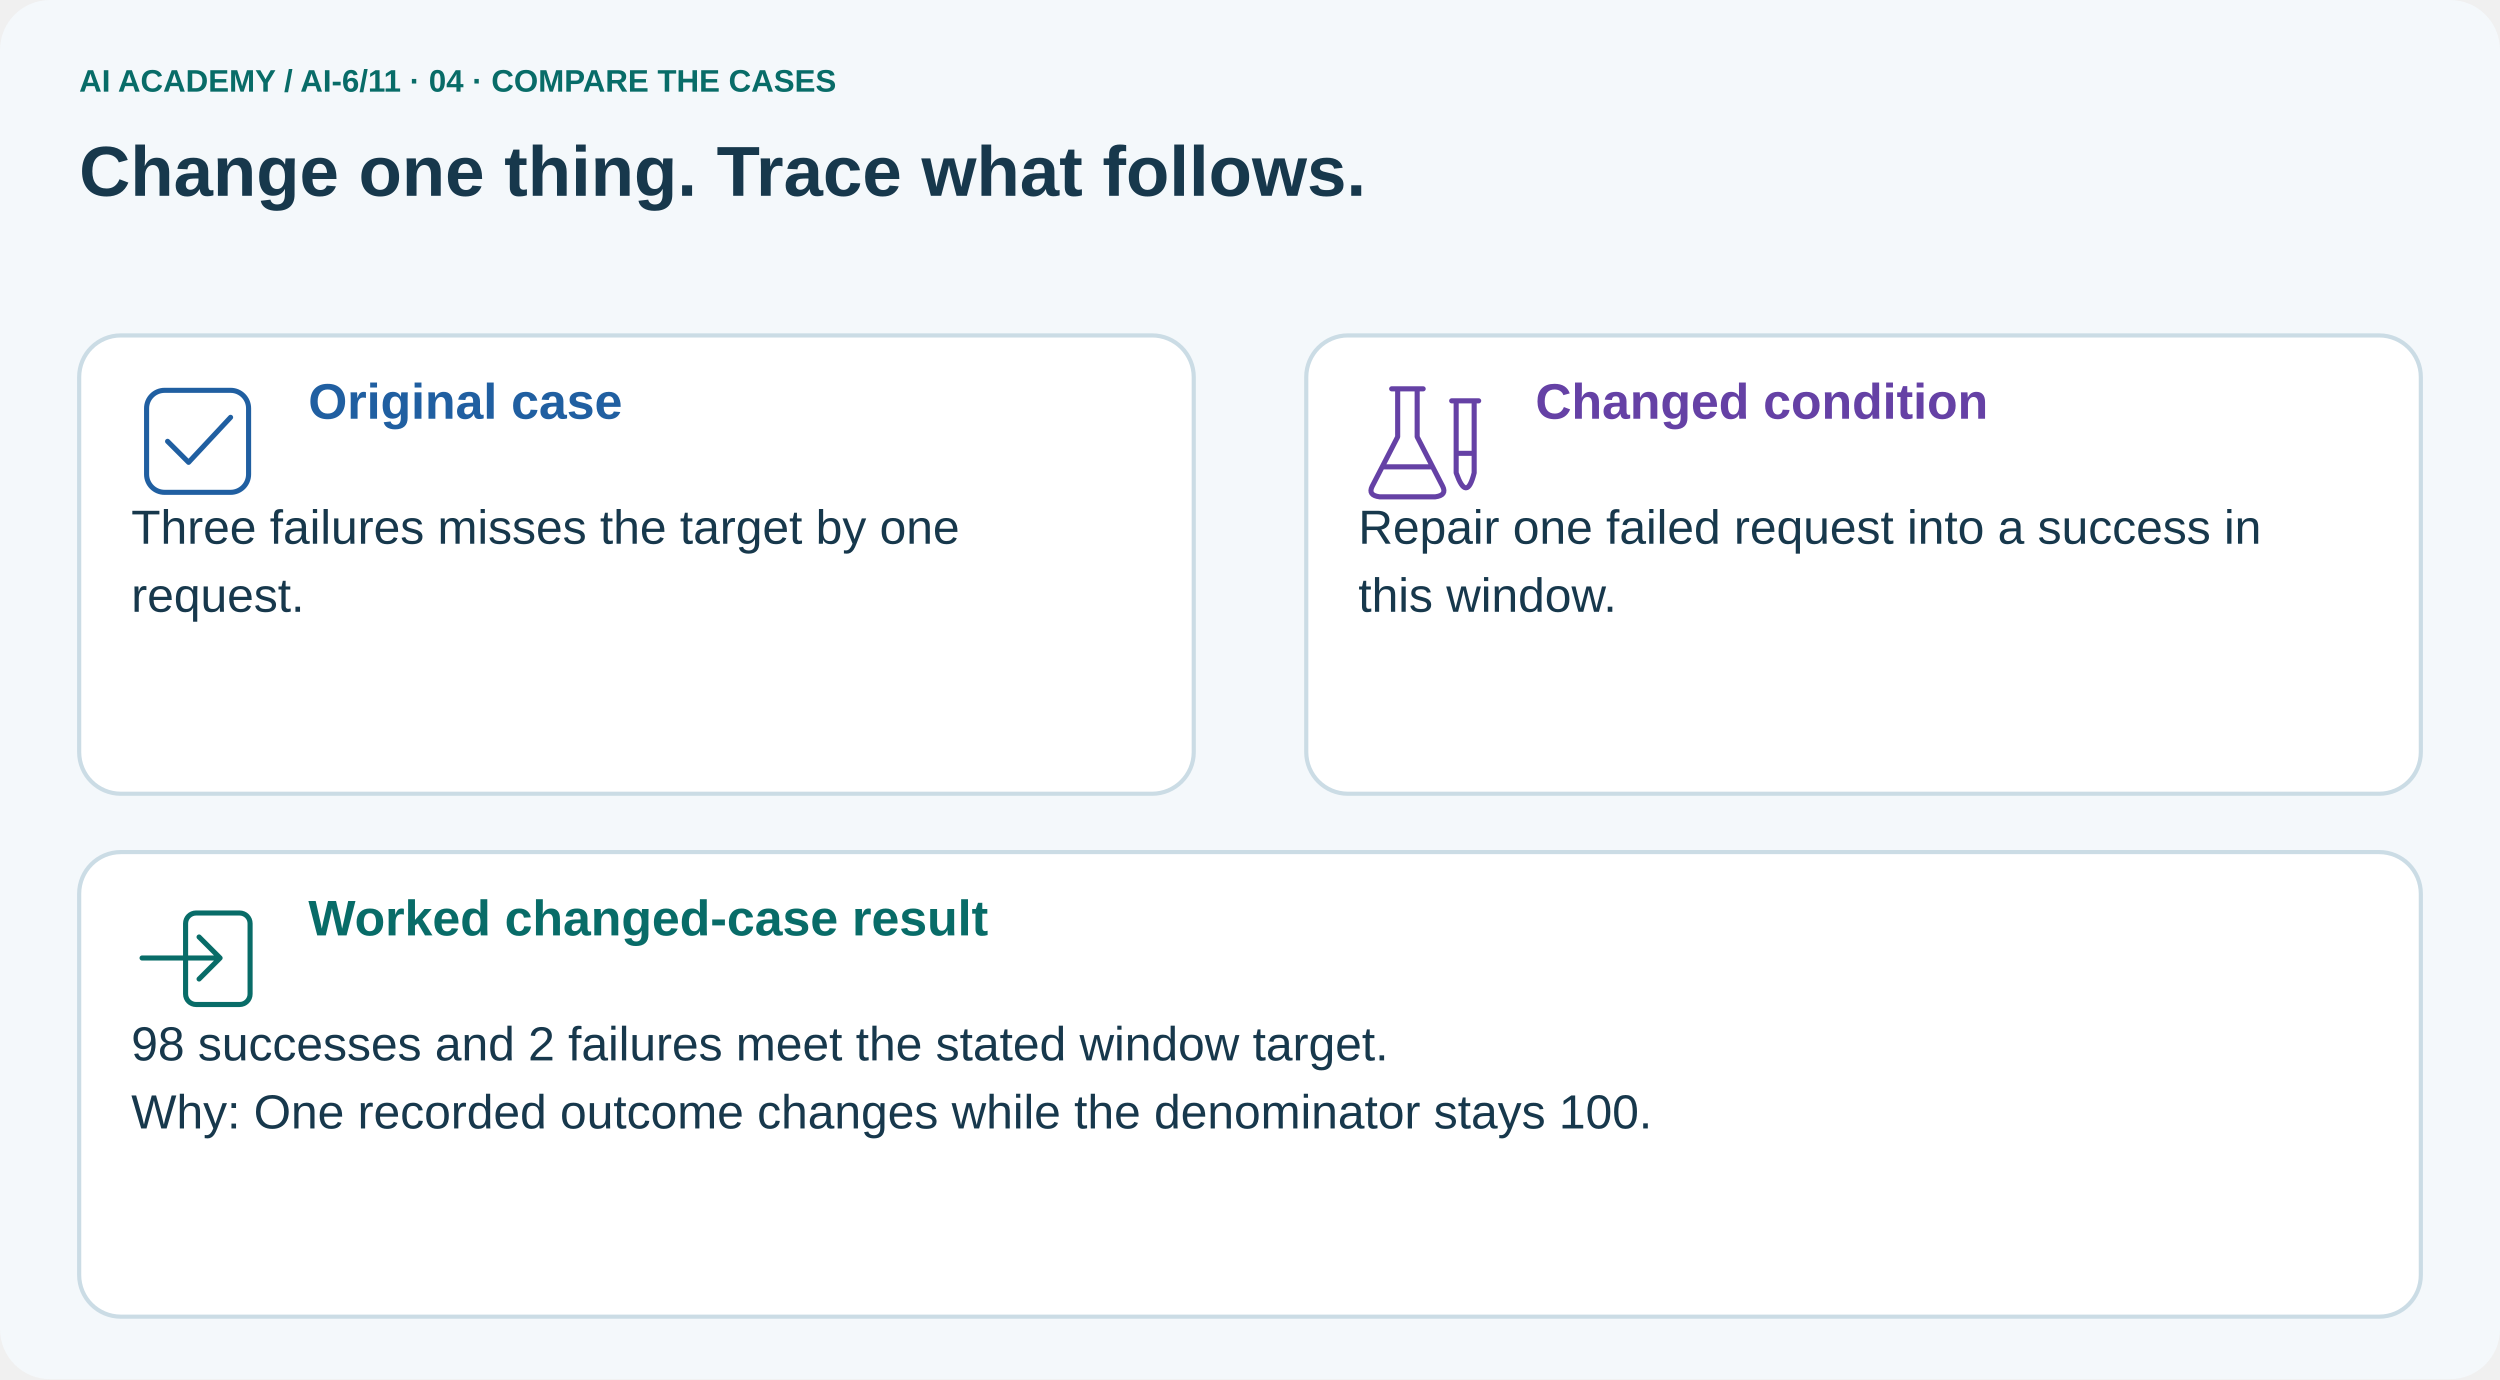
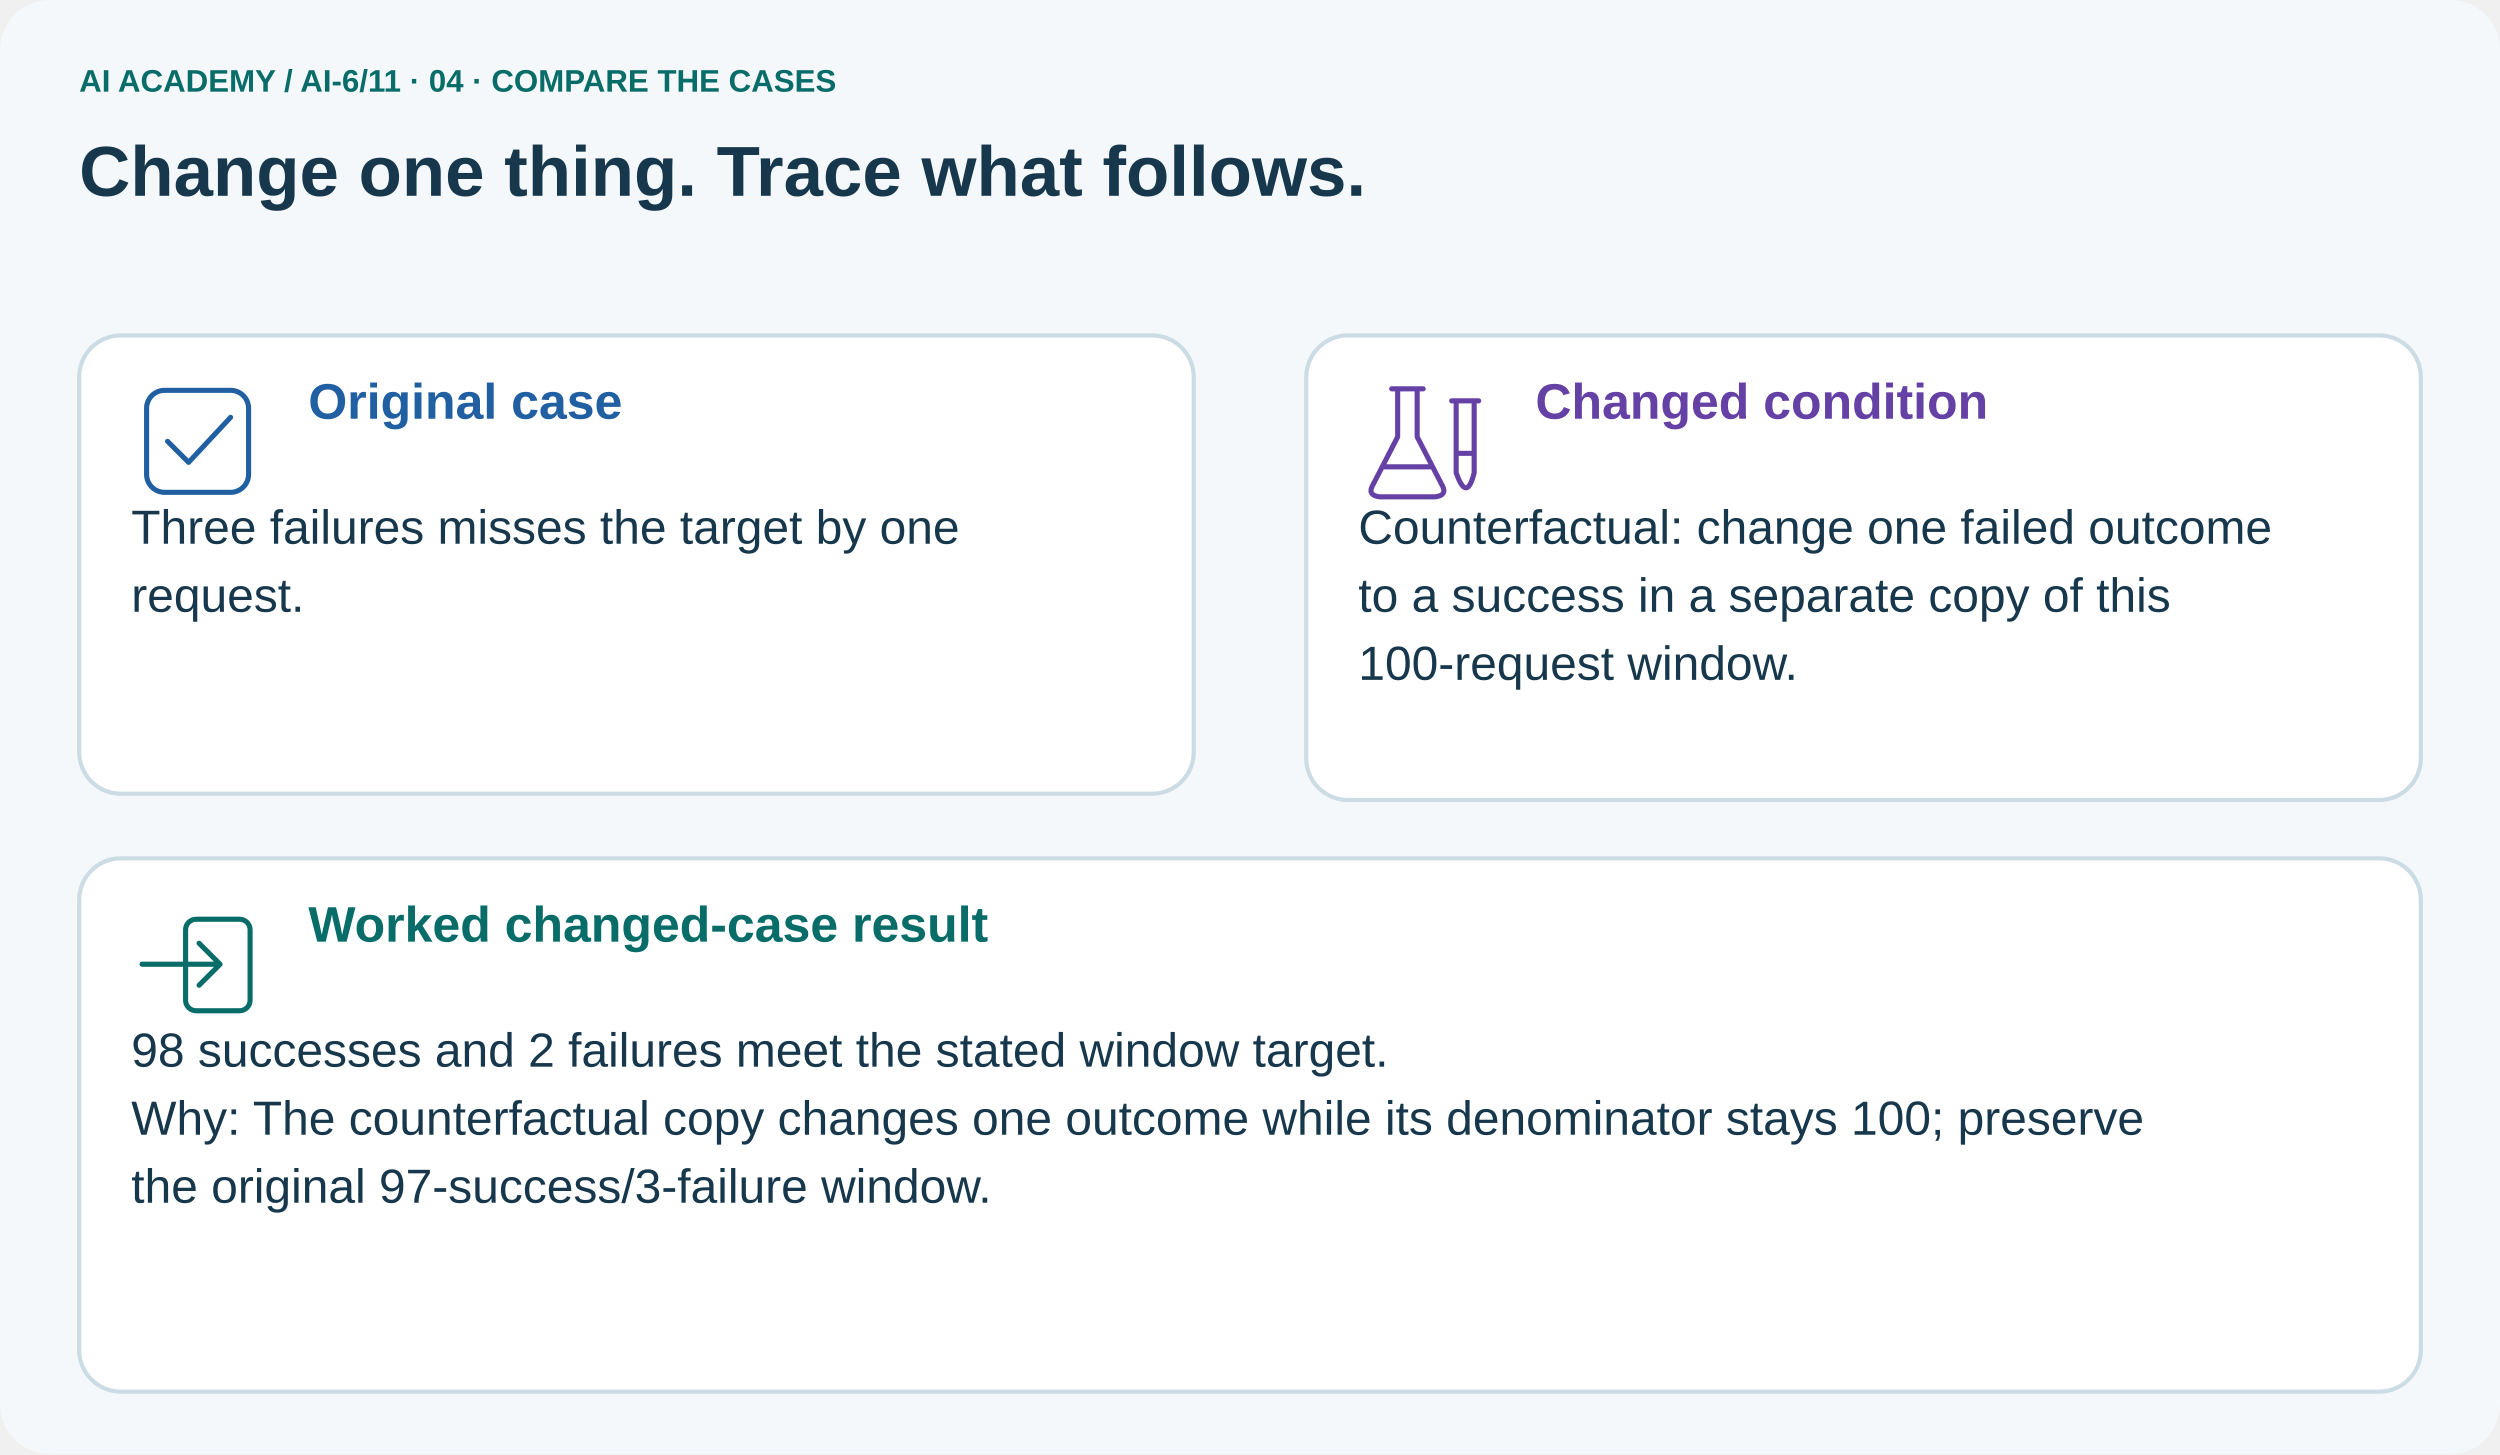
- <svg xmlns="http://www.w3.org/2000/svg" width="1200" height="662" viewBox="0 0 1200 662" role="img" aria-labelledby="title desc">
+ <svg xmlns="http://www.w3.org/2000/svg" width="1200" height="698" viewBox="0 0 1200 698" role="img" aria-labelledby="title desc">
  <defs>
    <marker id="arrow" viewBox="0 0 10 10" refX="9" refY="5" markerWidth="8" markerHeight="8" orient="auto">
      <path d="M0 0L10 5L0 10" fill="#7892a4" />
    </marker>
  </defs>
-   <rect width="1200" height="662" rx="24" fill="#f4f8fb" />
+   <rect width="1200" height="698" rx="24" fill="#f4f8fb" />
  <g font-family="Arial, Helvetica, sans-serif">
    <text x="38" y="44" fill="#086c68" font-size="15" font-weight="750">
      <tspan x="38" dy="0">AI ACADEMY / AI-6/11 · 04 · COMPARE THE CASES</tspan>
    </text>
    <text x="38" y="94" fill="#17384c" font-size="34" font-weight="750">
      <tspan x="38" dy="0">Change one thing. Trace what follows.</tspan>
    </text>
    <rect x="38" y="161" width="535" height="220" rx="20" fill="#fff" stroke="#cbdce5" stroke-width="2" />
    <g transform="translate(61 178) scale(0.72)" fill="none" stroke="#205fa1" stroke-width="3.4" stroke-linecap="round" stroke-linejoin="round">
      <rect x="13" y="13" width="68" height="68" rx="12" />
      <path d="M27 47 L41 61 L69 31" />
    </g>
    <text x="148" y="201" fill="#205fa1" font-size="24" font-weight="750">
      <tspan x="148" dy="0">Original case</tspan>
    </text>
    <text x="63" y="261" fill="#17384c" font-size="23" font-weight="500">
      <tspan x="63" dy="0">Three failures misses the target by one</tspan>
      <tspan x="63" dy="32.66">request.</tspan>
    </text>
-     <rect x="627" y="161" width="535" height="220" rx="20" fill="#fff" stroke="#cbdce5" stroke-width="2" />
+     <rect x="627" y="161" width="535" height="223" rx="20" fill="#fff" stroke="#cbdce5" stroke-width="2" />
    <g transform="translate(650 178) scale(0.72)" fill="none" stroke="#6541a5" stroke-width="3.4" stroke-linecap="round" stroke-linejoin="round">
      <path d="M25 12 H46 M29 12 V44 L12 77 Q9 83 17 84 H54 Q62 83 59 77 L42 44 V12 M19 64 H52 M65 20 H83 M68 20 V68 Q75 88 80 68 V20 M69 55 H79" />
    </g>
    <text x="737" y="201" fill="#6541a5" font-size="24" font-weight="750">
      <tspan x="737" dy="0">Changed condition</tspan>
    </text>
    <text x="652" y="261" fill="#17384c" font-size="23" font-weight="500">
-       <tspan x="652" dy="0">Repair one failed request into a success in</tspan>
-       <tspan x="652" dy="32.66">this window.</tspan>
+       <tspan x="652" dy="0">Counterfactual: change one failed outcome</tspan>
+       <tspan x="652" dy="32.66">to a success in a separate copy of this</tspan>
+       <tspan x="652" dy="32.66">100-request window.</tspan>
    </text>
-     <rect x="38" y="409" width="1124" height="223" rx="20" fill="#fff" stroke="#cbdce5" stroke-width="2" />
-     <g transform="translate(61 426) scale(0.72)" fill="none" stroke="#086c68" stroke-width="3.4" stroke-linecap="round" stroke-linejoin="round">
+     <rect x="38" y="412" width="1124" height="256" rx="20" fill="#fff" stroke="#cbdce5" stroke-width="2" />
+     <g transform="translate(61 429) scale(0.72)" fill="none" stroke="#086c68" stroke-width="3.4" stroke-linecap="round" stroke-linejoin="round">
      <rect x="39" y="17" width="43" height="61" rx="7" />
      <path d="M10 47 H62 M48 33 L62 47 L48 61" />
    </g>
-     <text x="148" y="449" fill="#086c68" font-size="24" font-weight="750">
+     <text x="148" y="452" fill="#086c68" font-size="24" font-weight="750">
      <tspan x="148" dy="0">Worked changed-case result</tspan>
    </text>
-     <text x="63" y="509" fill="#17384c" font-size="23" font-weight="500">
+     <text x="63" y="512" fill="#17384c" font-size="23" font-weight="500">
      <tspan x="63" dy="0">98 successes and 2 failures meet the stated window target.</tspan>
      <tspan x="63" dy="32.66" />
-       <tspan x="63" dy="32.66">Why: One recorded outcome changes while the denominator stays 100.</tspan>
+       <tspan x="63" dy="32.66">Why: The counterfactual copy changes one outcome while its denominator stays 100; preserve</tspan>
+       <tspan x="63" dy="32.66">the original 97-success/3-failure window.</tspan>
    </text>
  </g>
</svg>
